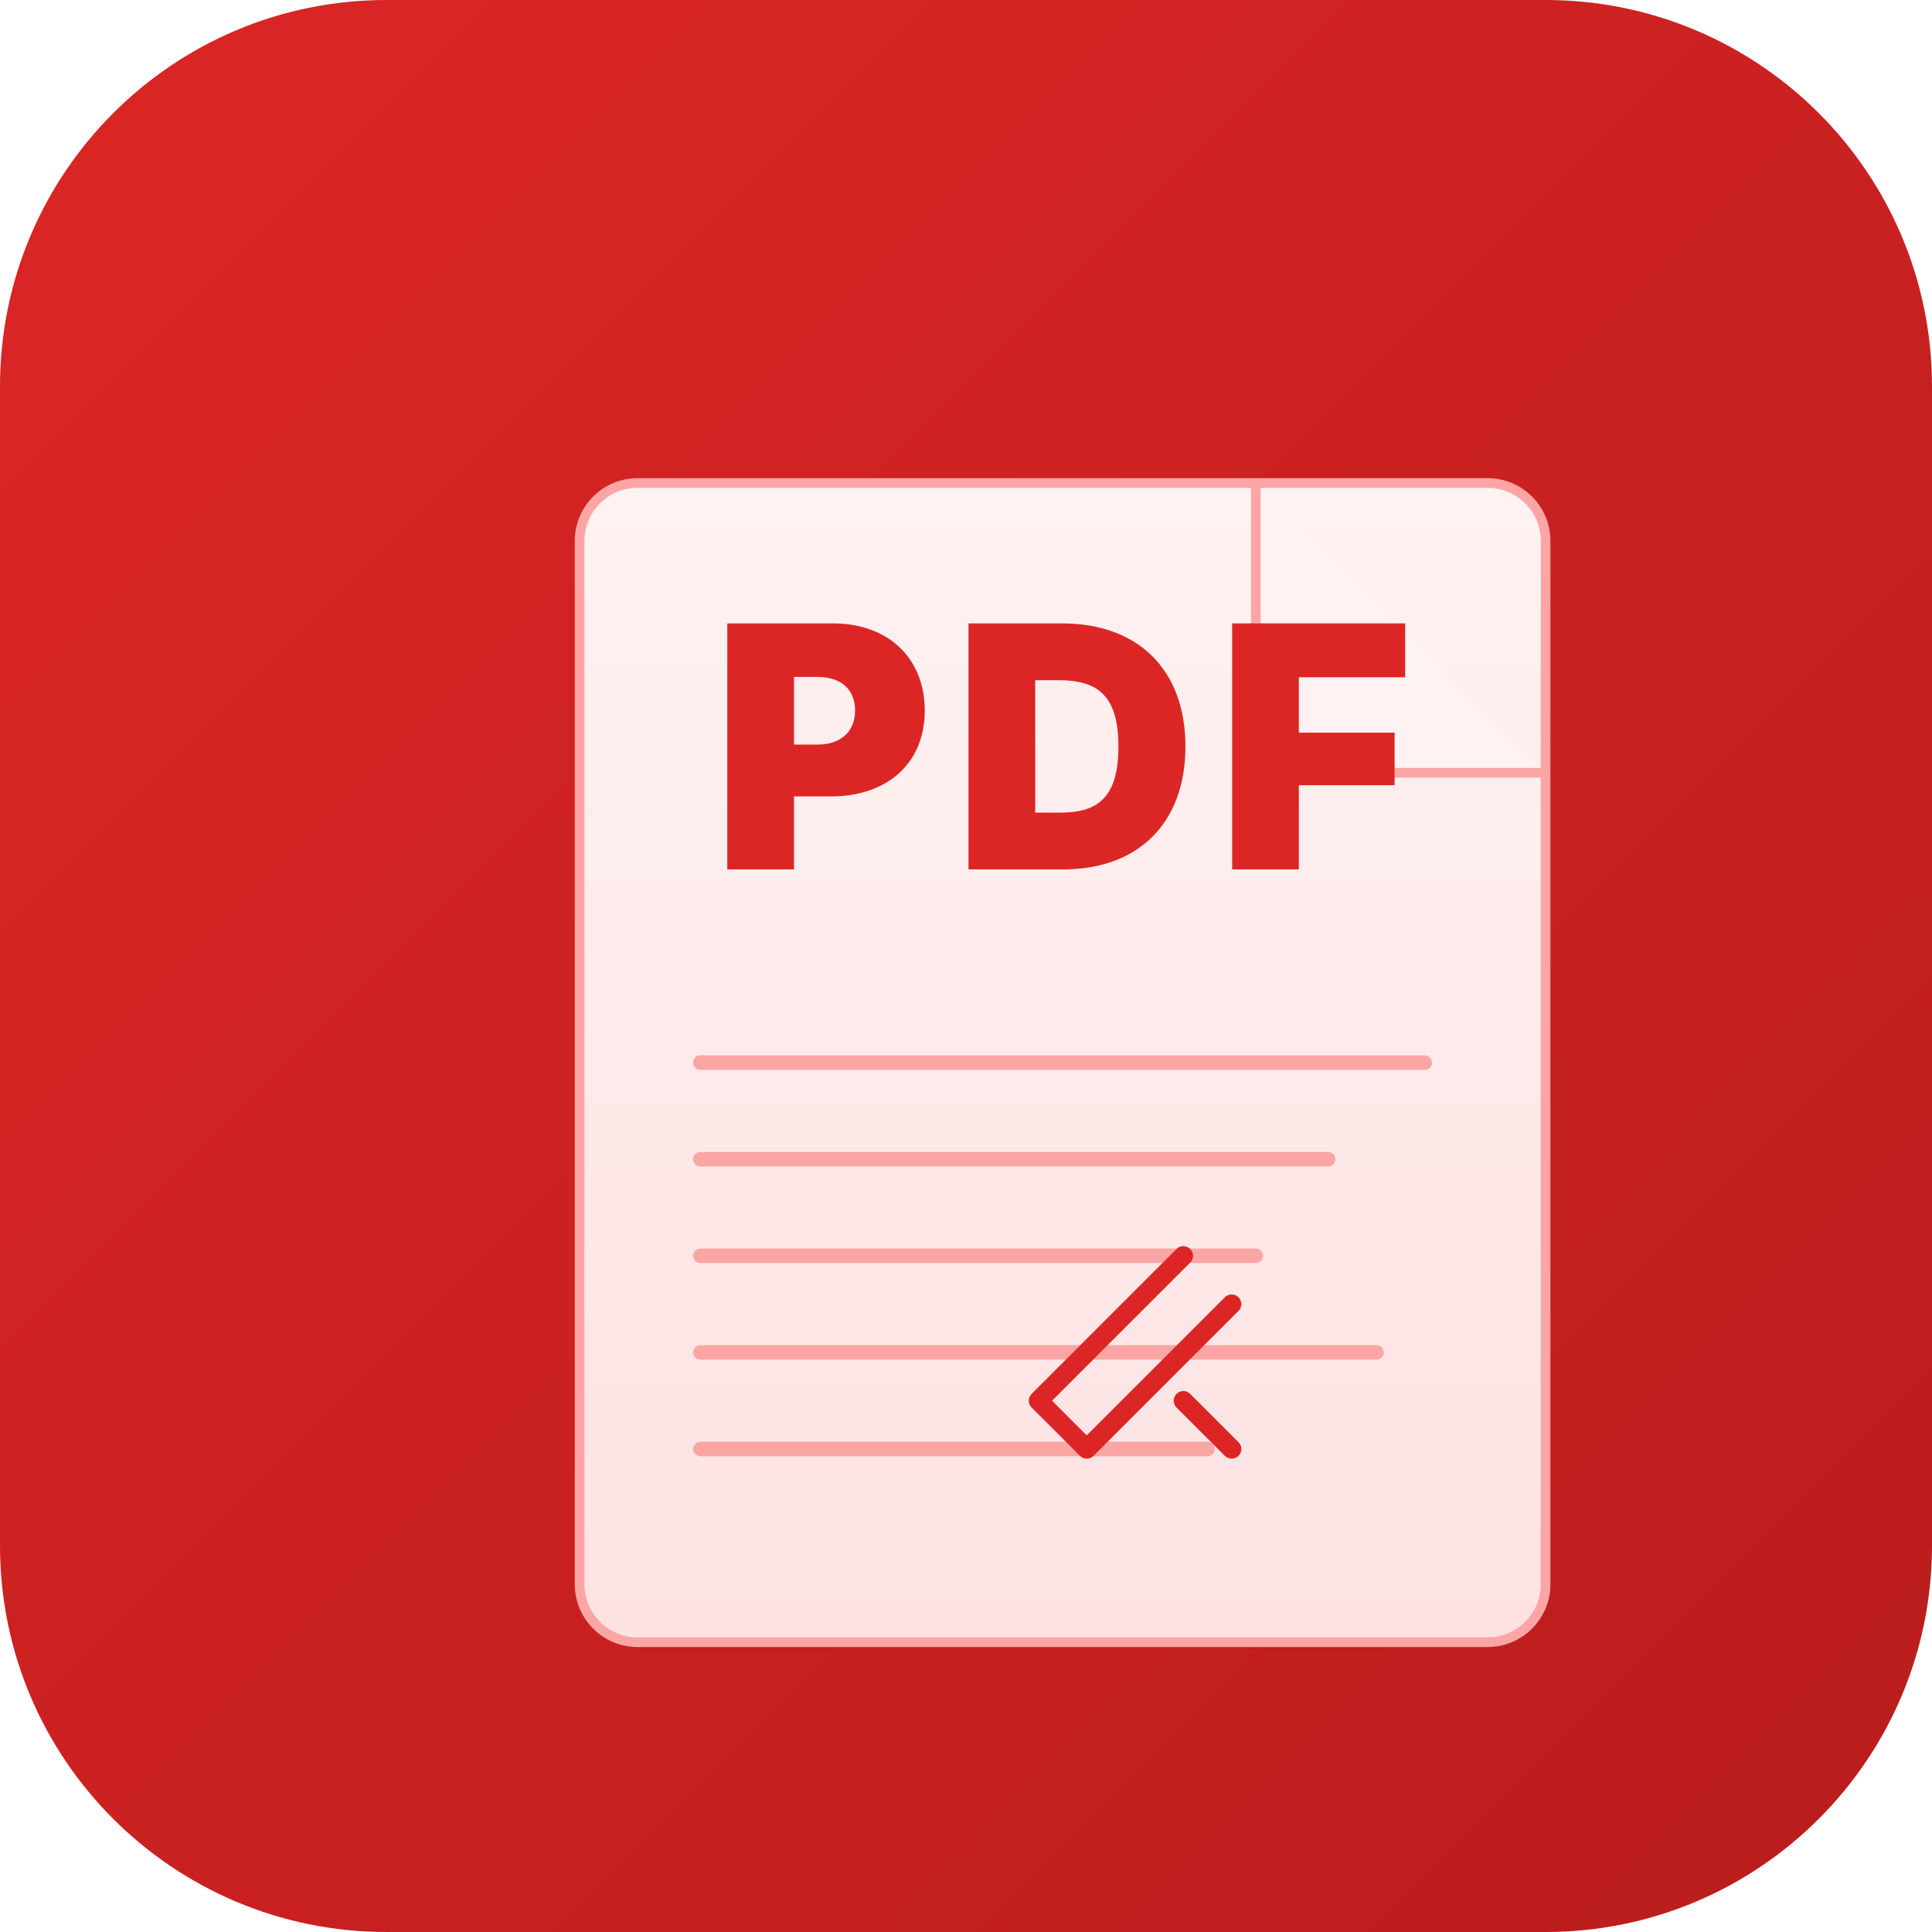
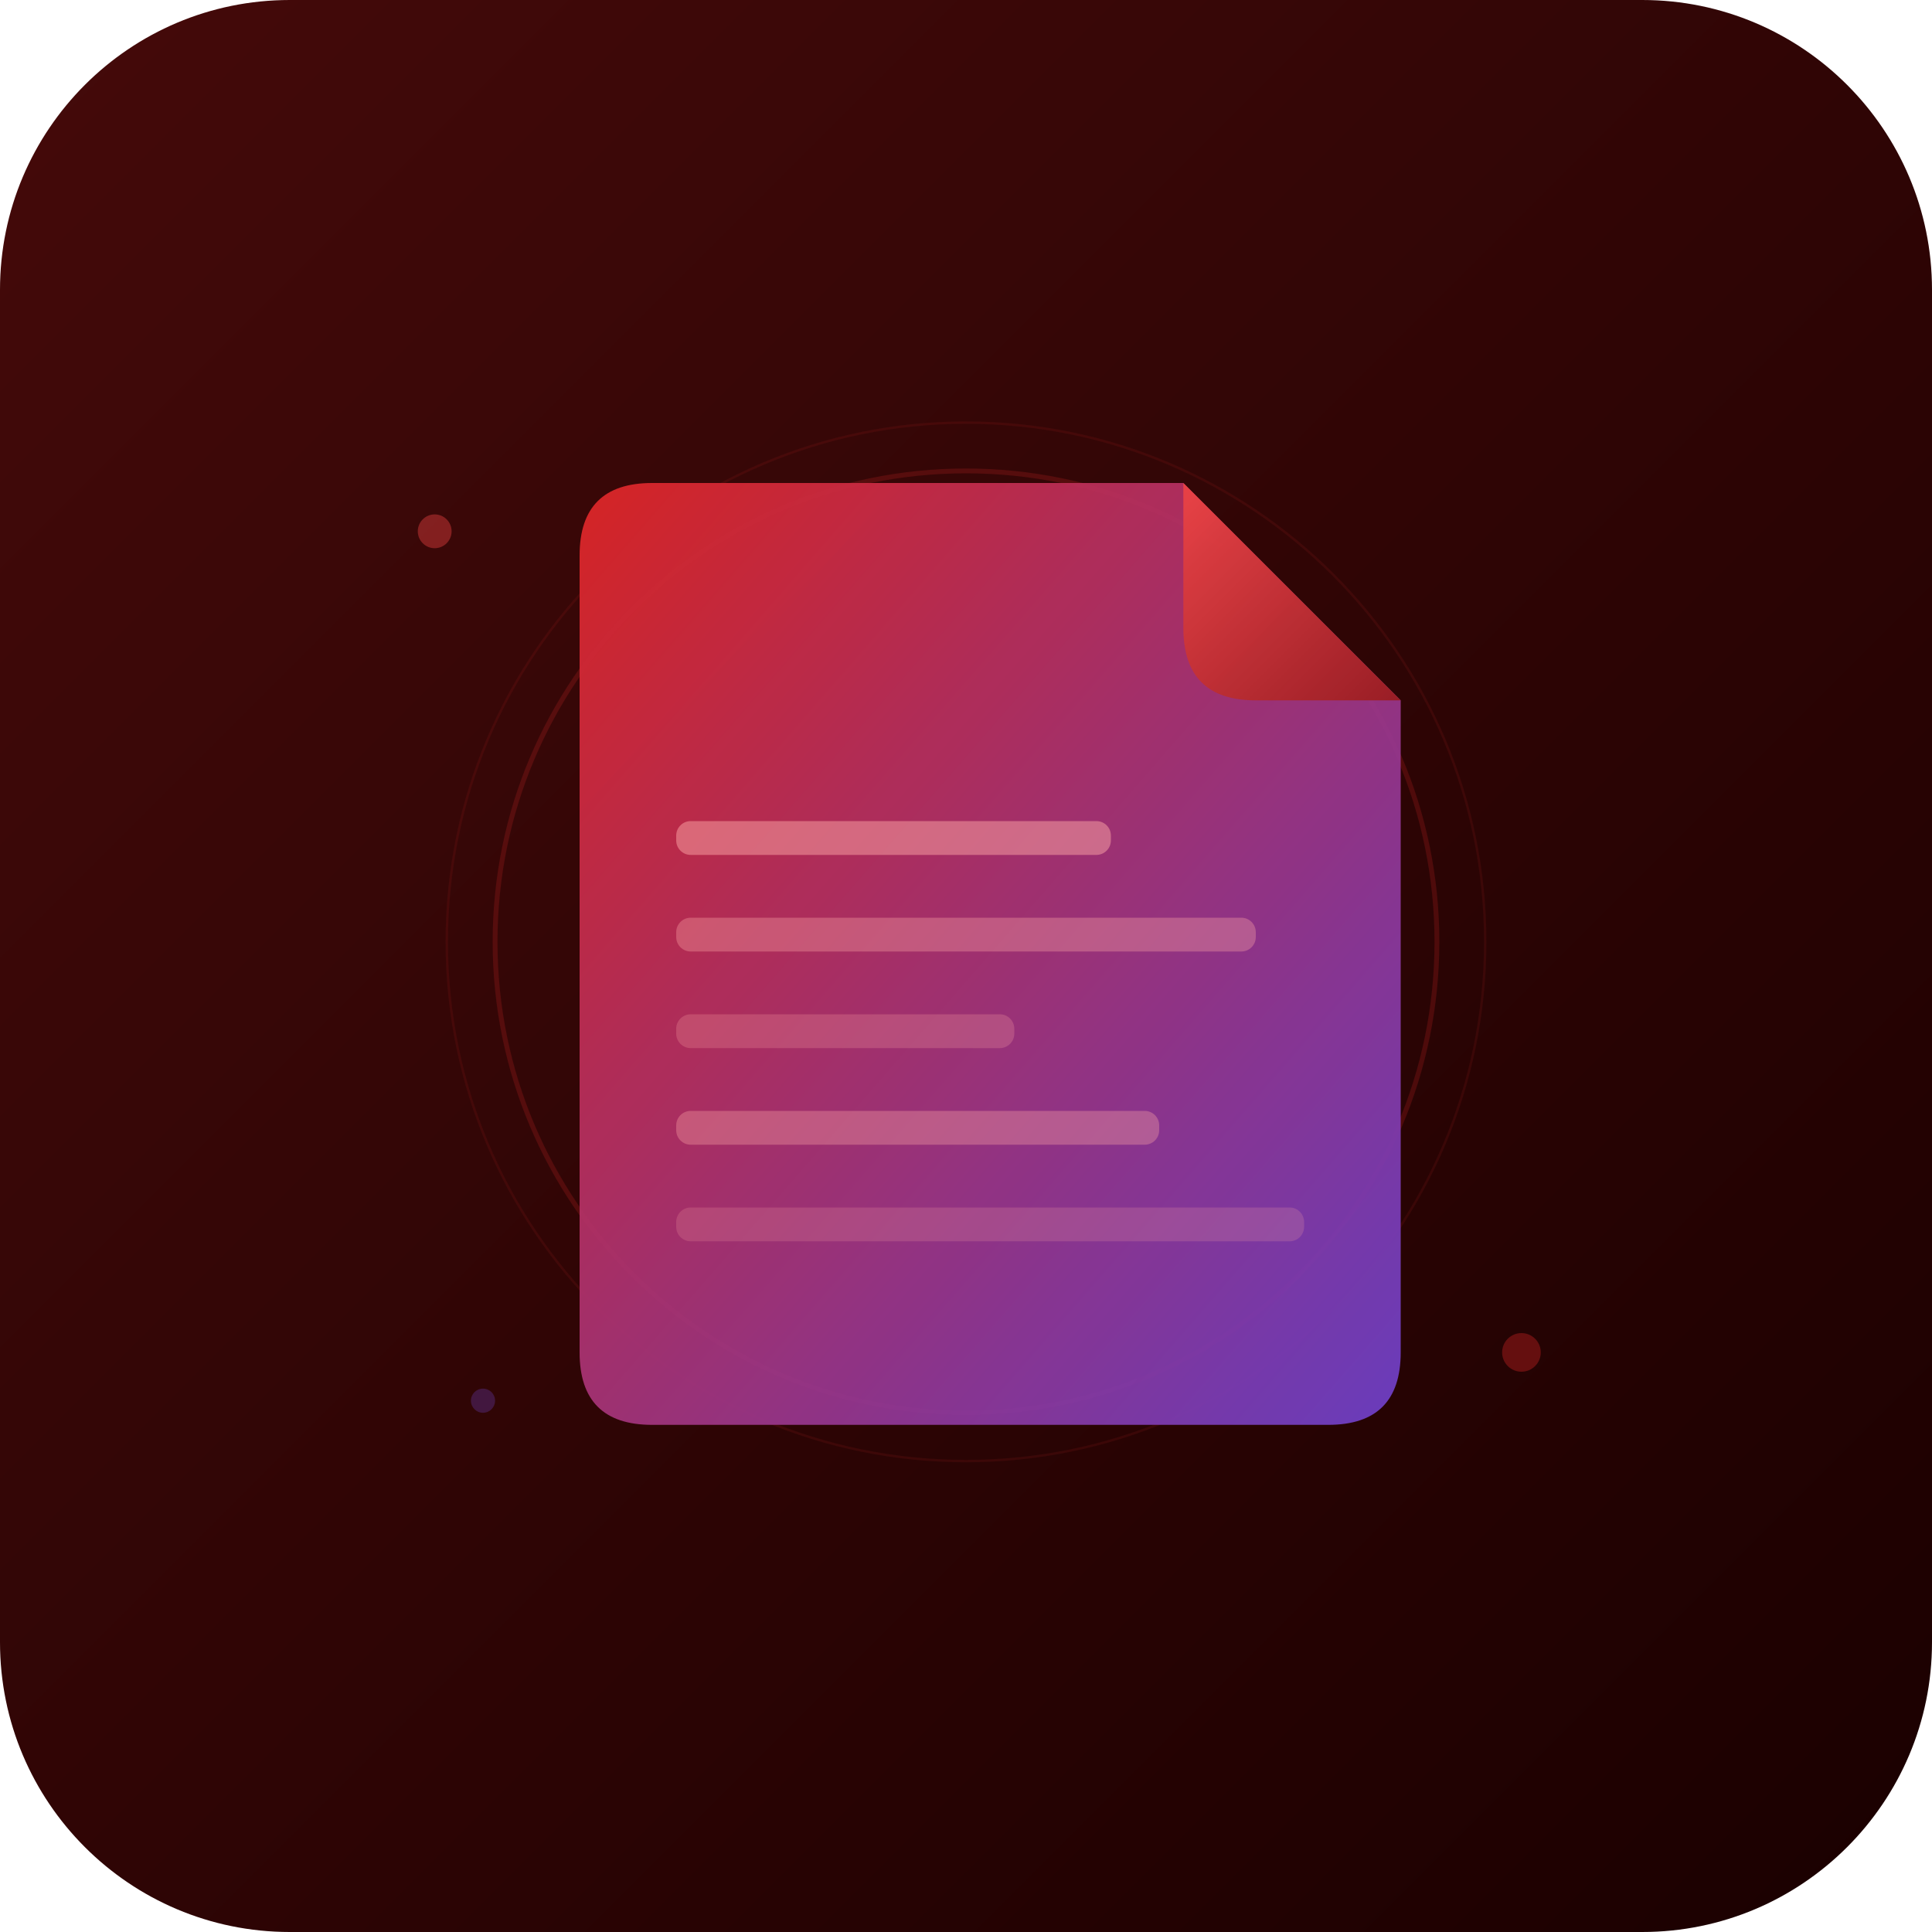
- <svg xmlns="http://www.w3.org/2000/svg" width="800" height="800" viewBox="0 0 800 800">
+ <svg xmlns="http://www.w3.org/2000/svg" width="800" height="800" viewBox="0 0 800 800" fill="none">
  <defs>
    <linearGradient id="bg" x1="0" y1="0" x2="1" y2="1">
-       <stop offset="0%" stop-color="#dc2626" />
-       <stop offset="100%" stop-color="#b91c1c" />
+       <stop offset="0%" stop-color="#450A0A" />
+       <stop offset="100%" stop-color="#1A0000" />
    </linearGradient>
-     <linearGradient id="page" x1="0" y1="0" x2="0" y2="1">
-       <stop offset="0%" stop-color="#fef2f2" />
-       <stop offset="100%" stop-color="#fee2e2" />
+     <linearGradient id="doc" x1="0" y1="0" x2="1" y2="1">
+       <stop offset="0%" stop-color="#DC2626" />
+       <stop offset="100%" stop-color="#6C3FC5" />
+     </linearGradient>
+     <linearGradient id="fold" x1="0" y1="0" x2="1" y2="1">
+       <stop offset="0%" stop-color="#EF4444" />
+       <stop offset="100%" stop-color="#991B1B" />
    </linearGradient>
  </defs>
-   <rect width="800" height="800" rx="160" fill="url(#bg)" />
-   <g transform="translate(200, 160)" fill="none">
-     <rect x="40" y="40" width="400" height="480" rx="24" fill="url(#page)" stroke="#fca5a5" stroke-width="4" />
-     <path d="M320 40 v80 a40 40 0 0 0 40 40 h80" fill="#fef2f2" stroke="#fca5a5" stroke-width="4" />
-     <text x="240" y="200" font-family="system-ui, -apple-system, sans-serif" font-size="140" font-weight="900" fill="#dc2626" text-anchor="middle" letter-spacing="8">PDF</text>
-     <line x1="90" y1="280" x2="390" y2="280" stroke="#fca5a5" stroke-width="6" stroke-linecap="round" />
-     <line x1="90" y1="320" x2="350" y2="320" stroke="#fca5a5" stroke-width="6" stroke-linecap="round" />
-     <line x1="90" y1="360" x2="320" y2="360" stroke="#fca5a5" stroke-width="6" stroke-linecap="round" />
-     <line x1="90" y1="400" x2="370" y2="400" stroke="#fca5a5" stroke-width="6" stroke-linecap="round" />
-     <line x1="90" y1="440" x2="300" y2="440" stroke="#fca5a5" stroke-width="6" stroke-linecap="round" />
-     <g transform="translate(310, 380)" fill="none" stroke="#dc2626" stroke-width="8" stroke-linecap="round" stroke-linejoin="round">
-       <path d="M0 0 l-60 60 l-20 -20 l60 -60" />
-       <path d="M-20 40 l20 20" />
-     </g>
-   </g>
+   <rect width="800" height="800" rx="120" fill="url(#bg)" />
+   <circle cx="400" cy="390" r="195" stroke="#DC2626" stroke-width="2" opacity="0.2" />
+   <circle cx="400" cy="390" r="215" stroke="#DC2626" stroke-width="1" opacity="0.1" />
+   <path d="M270 200 L490 200 L580 290 L580 560 Q580 590 550 590 L270 590 Q240 590 240 560 L240 230 Q240 200 270 200 Z" fill="url(#doc)" opacity="0.95" />
+   <path d="M490 200 L490 260 Q490 290 520 290 L580 290 L490 200 Z" fill="url(#fold)" opacity="0.9" />
+   <rect x="280" y="340" rx="6" width="180" height="14" fill="#FCA5A5" opacity="0.5" />
+   <rect x="280" y="380" rx="6" width="240" height="14" fill="#FCA5A5" opacity="0.35" />
+   <rect x="280" y="420" rx="6" width="140" height="14" fill="#FCA5A5" opacity="0.25" />
+   <rect x="280" y="460" rx="6" width="200" height="14" fill="#FCA5A5" opacity="0.35" />
+   <rect x="280" y="500" rx="6" width="260" height="14" fill="#FCA5A5" opacity="0.2" />
+   <circle cx="180" cy="220" r="7" fill="#EF4444" opacity="0.4" />
+   <circle cx="630" cy="560" r="8" fill="#DC2626" opacity="0.35" />
+   <circle cx="200" cy="580" r="5" fill="#6C3FC5" opacity="0.3" />
</svg>
